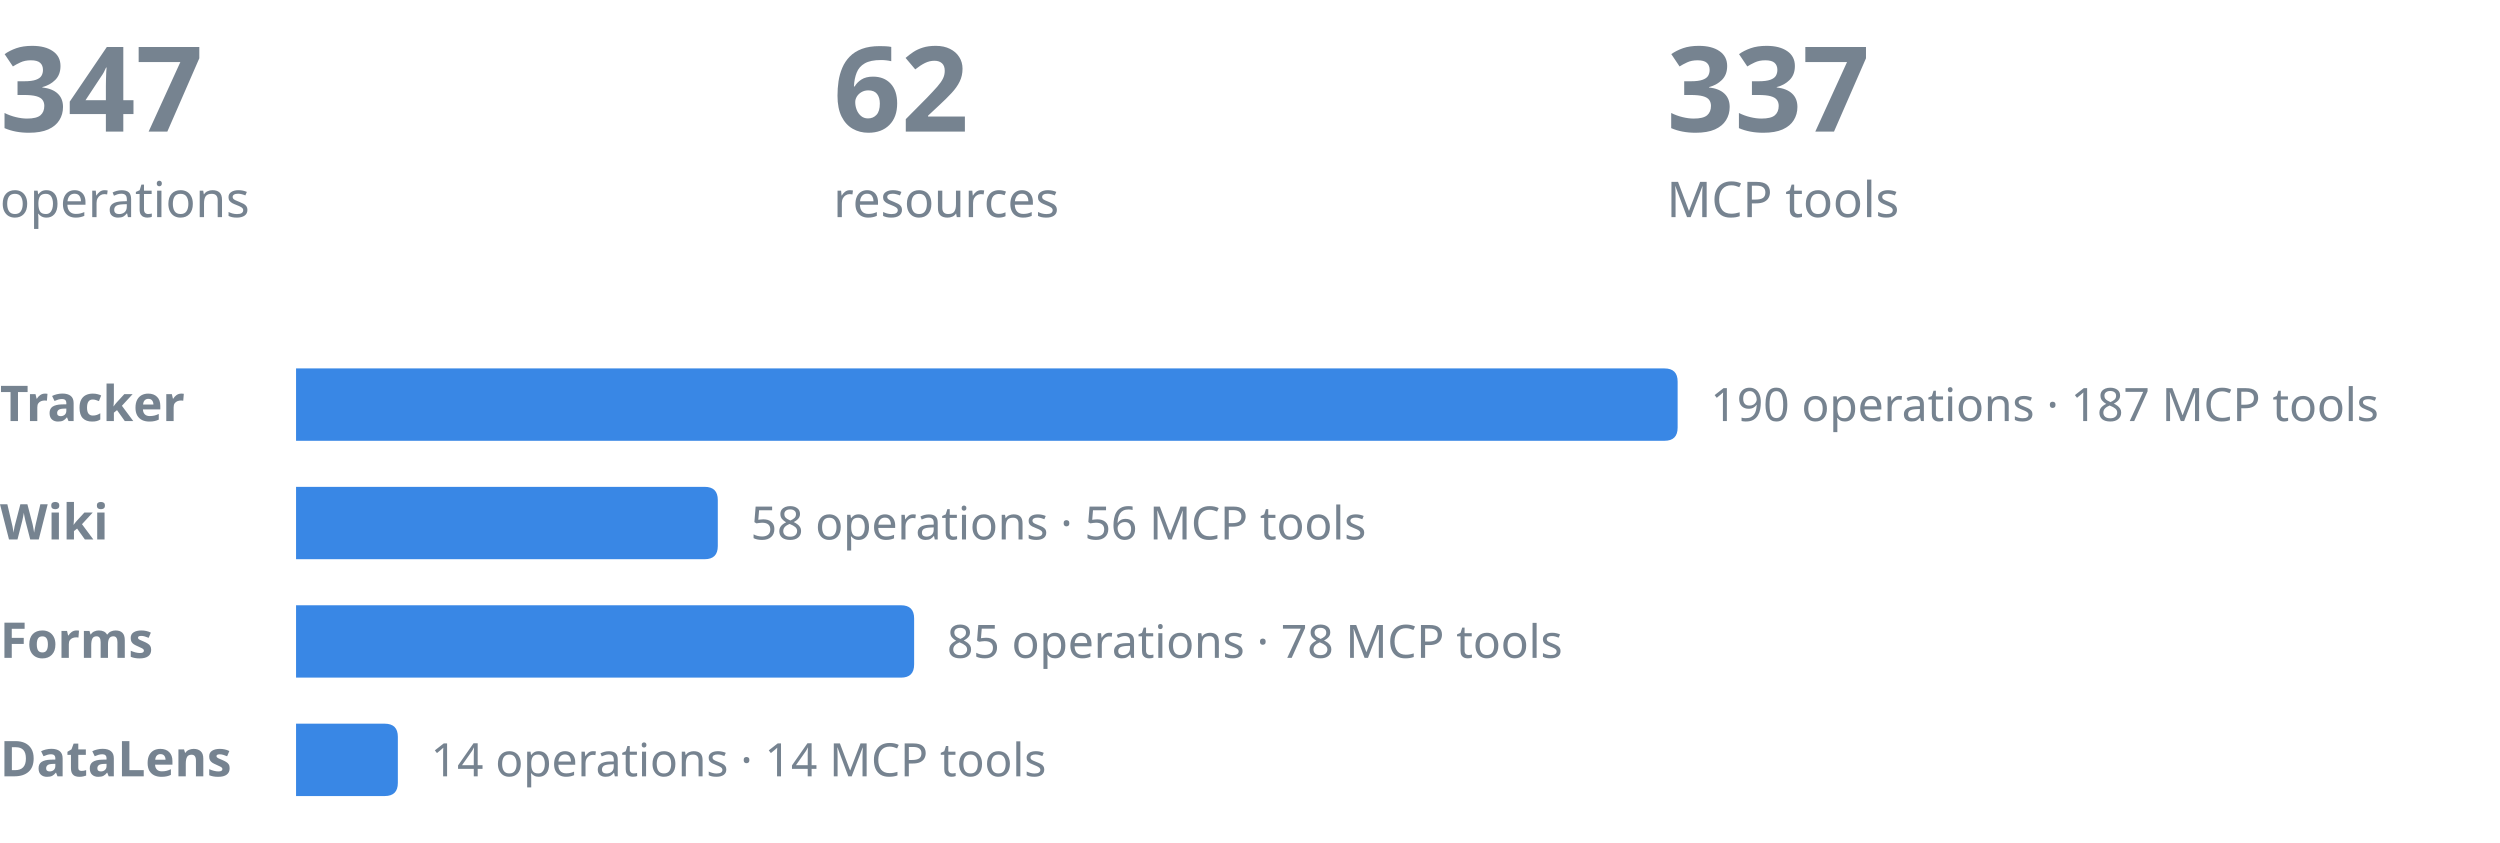
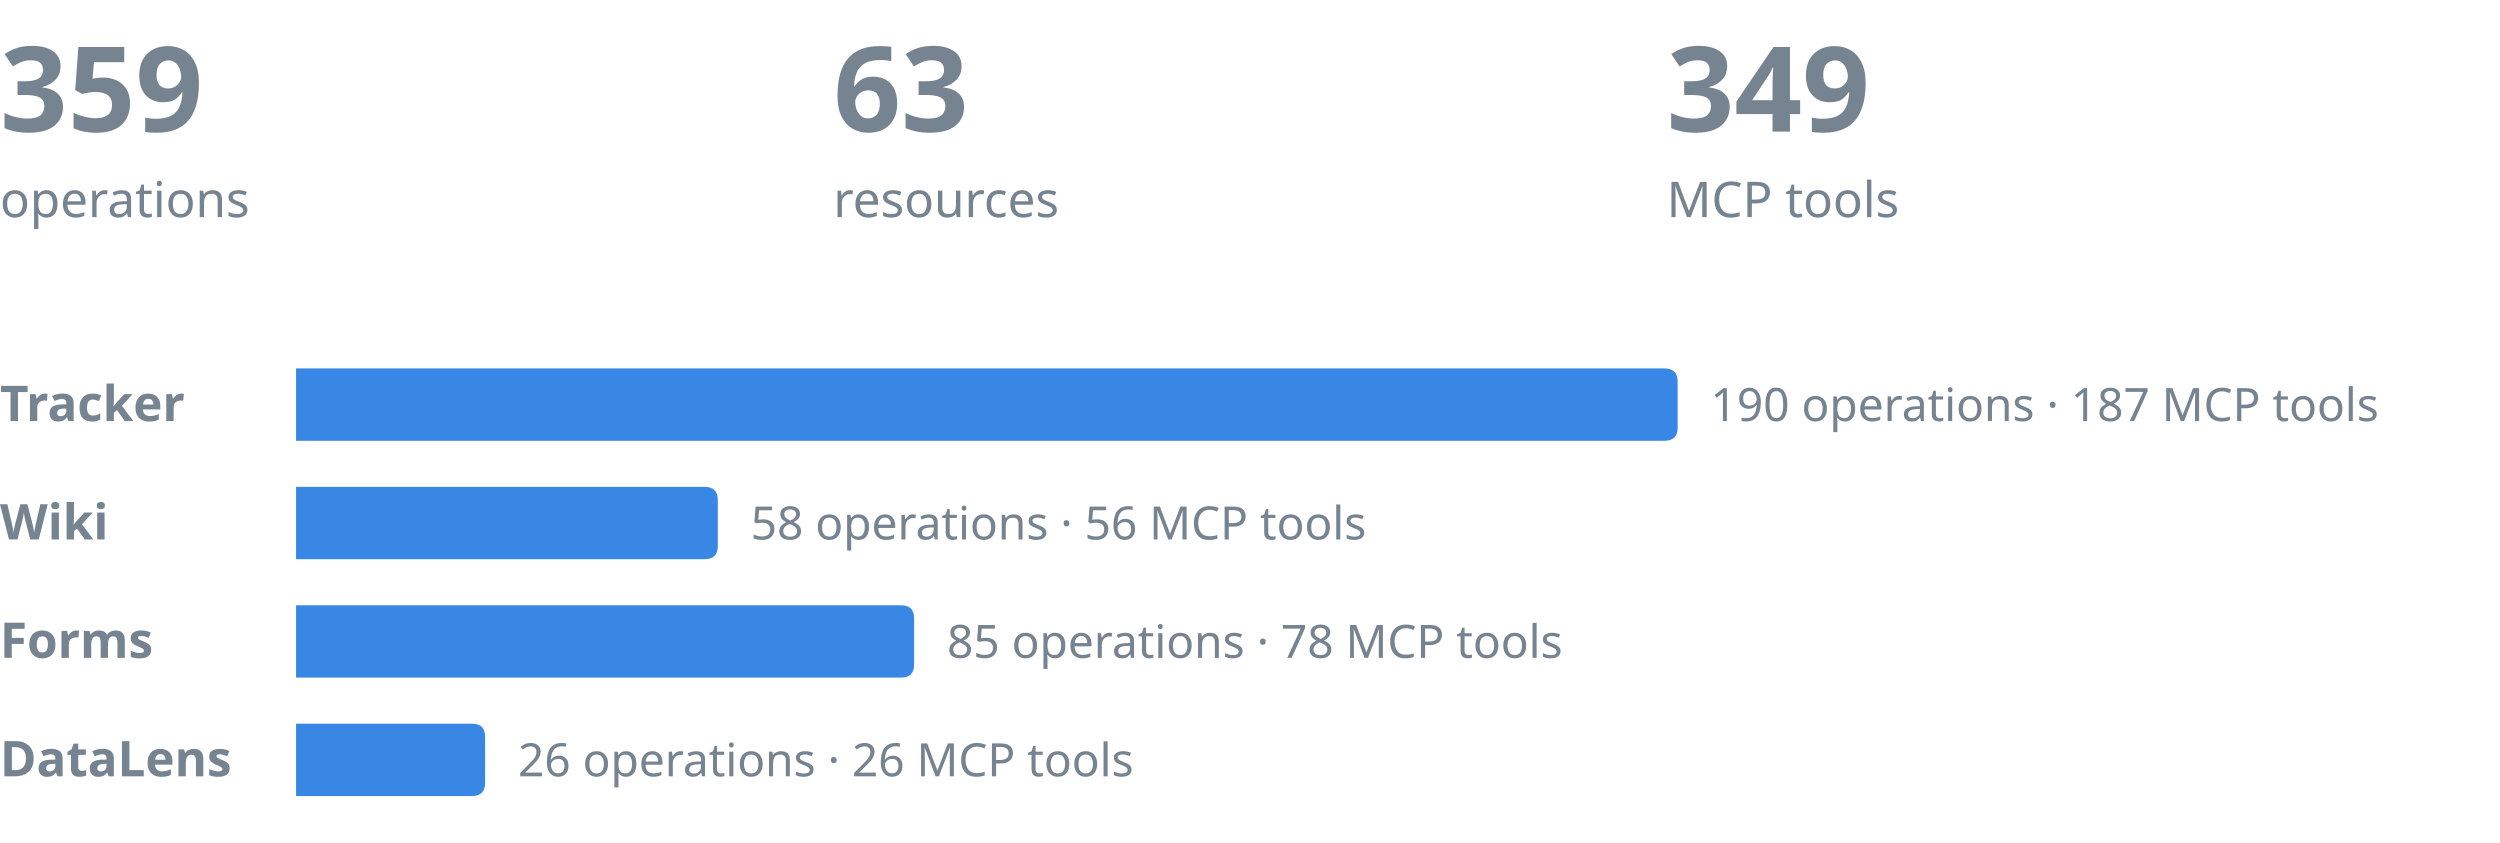
<svg xmlns="http://www.w3.org/2000/svg" width="760" height="256" viewBox="0 0 760 256" font-family="-apple-system, BlinkMacSystemFont, 'Segoe UI', 'Noto Sans', Helvetica, Arial, sans-serif" role="img" aria-labelledby="title">
  <style>.value{fill:#768390}.label{fill:#768390}.bar{fill:#3987e5}</style>
-   <text class="value" x="0" y="40" font-size="36" font-weight="600">347</text>
+   <text class="value" x="0" y="40" font-size="36" font-weight="600">359</text>
  <text class="label" x="0" y="66" font-size="15">operations</text>
-   <text class="value" x="253.333" y="40" font-size="36" font-weight="600">62</text>
+   <text class="value" x="253.333" y="40" font-size="36" font-weight="600">63</text>
  <text class="label" x="253.333" y="66" font-size="15">resources</text>
-   <text class="value" x="506.667" y="40" font-size="36" font-weight="600">337</text>
+   <text class="value" x="506.667" y="40" font-size="36" font-weight="600">349</text>
  <text class="label" x="506.667" y="66" font-size="15">MCP tools</text>
  <text class="value" x="0" y="128" font-size="15" font-weight="600">Tracker</text>
  <path class="bar" d="M90,112H506Q510,112 510,116V130Q510,134 506,134H90Z" />
  <text class="label" x="520" y="128" font-size="14">190 operations · 187 MCP tools</text>
  <text class="value" x="0" y="164" font-size="15" font-weight="600">Wiki</text>
  <path class="bar" d="M90,148H214.211Q218.211,148 218.211,152V166Q218.211,170 214.211,170H90Z" />
  <text class="label" x="228.211" y="164" font-size="14">58 operations · 56 MCP tools</text>
  <text class="value" x="0" y="200" font-size="15" font-weight="600">Forms</text>
  <path class="bar" d="M90,184H273.895Q277.895,184 277.895,188V202Q277.895,206 273.895,206H90Z" />
  <text class="label" x="287.895" y="200" font-size="14">85 operations · 78 MCP tools</text>
  <text class="value" x="0" y="236" font-size="15" font-weight="600">DataLens</text>
-   <path class="bar" d="M90,220H116.947Q120.947,220 120.947,224V238Q120.947,242 116.947,242H90Z" />
-   <text class="label" x="130.947" y="236" font-size="14">14 operations · 14 MCP tools</text>
+   <path class="bar" d="M90,220H143.474Q147.474,220 147.474,224V238Q147.474,242 143.474,242H90Z" />
+   <text class="label" x="157.474" y="236" font-size="14">26 operations · 26 MCP tools</text>
</svg>
